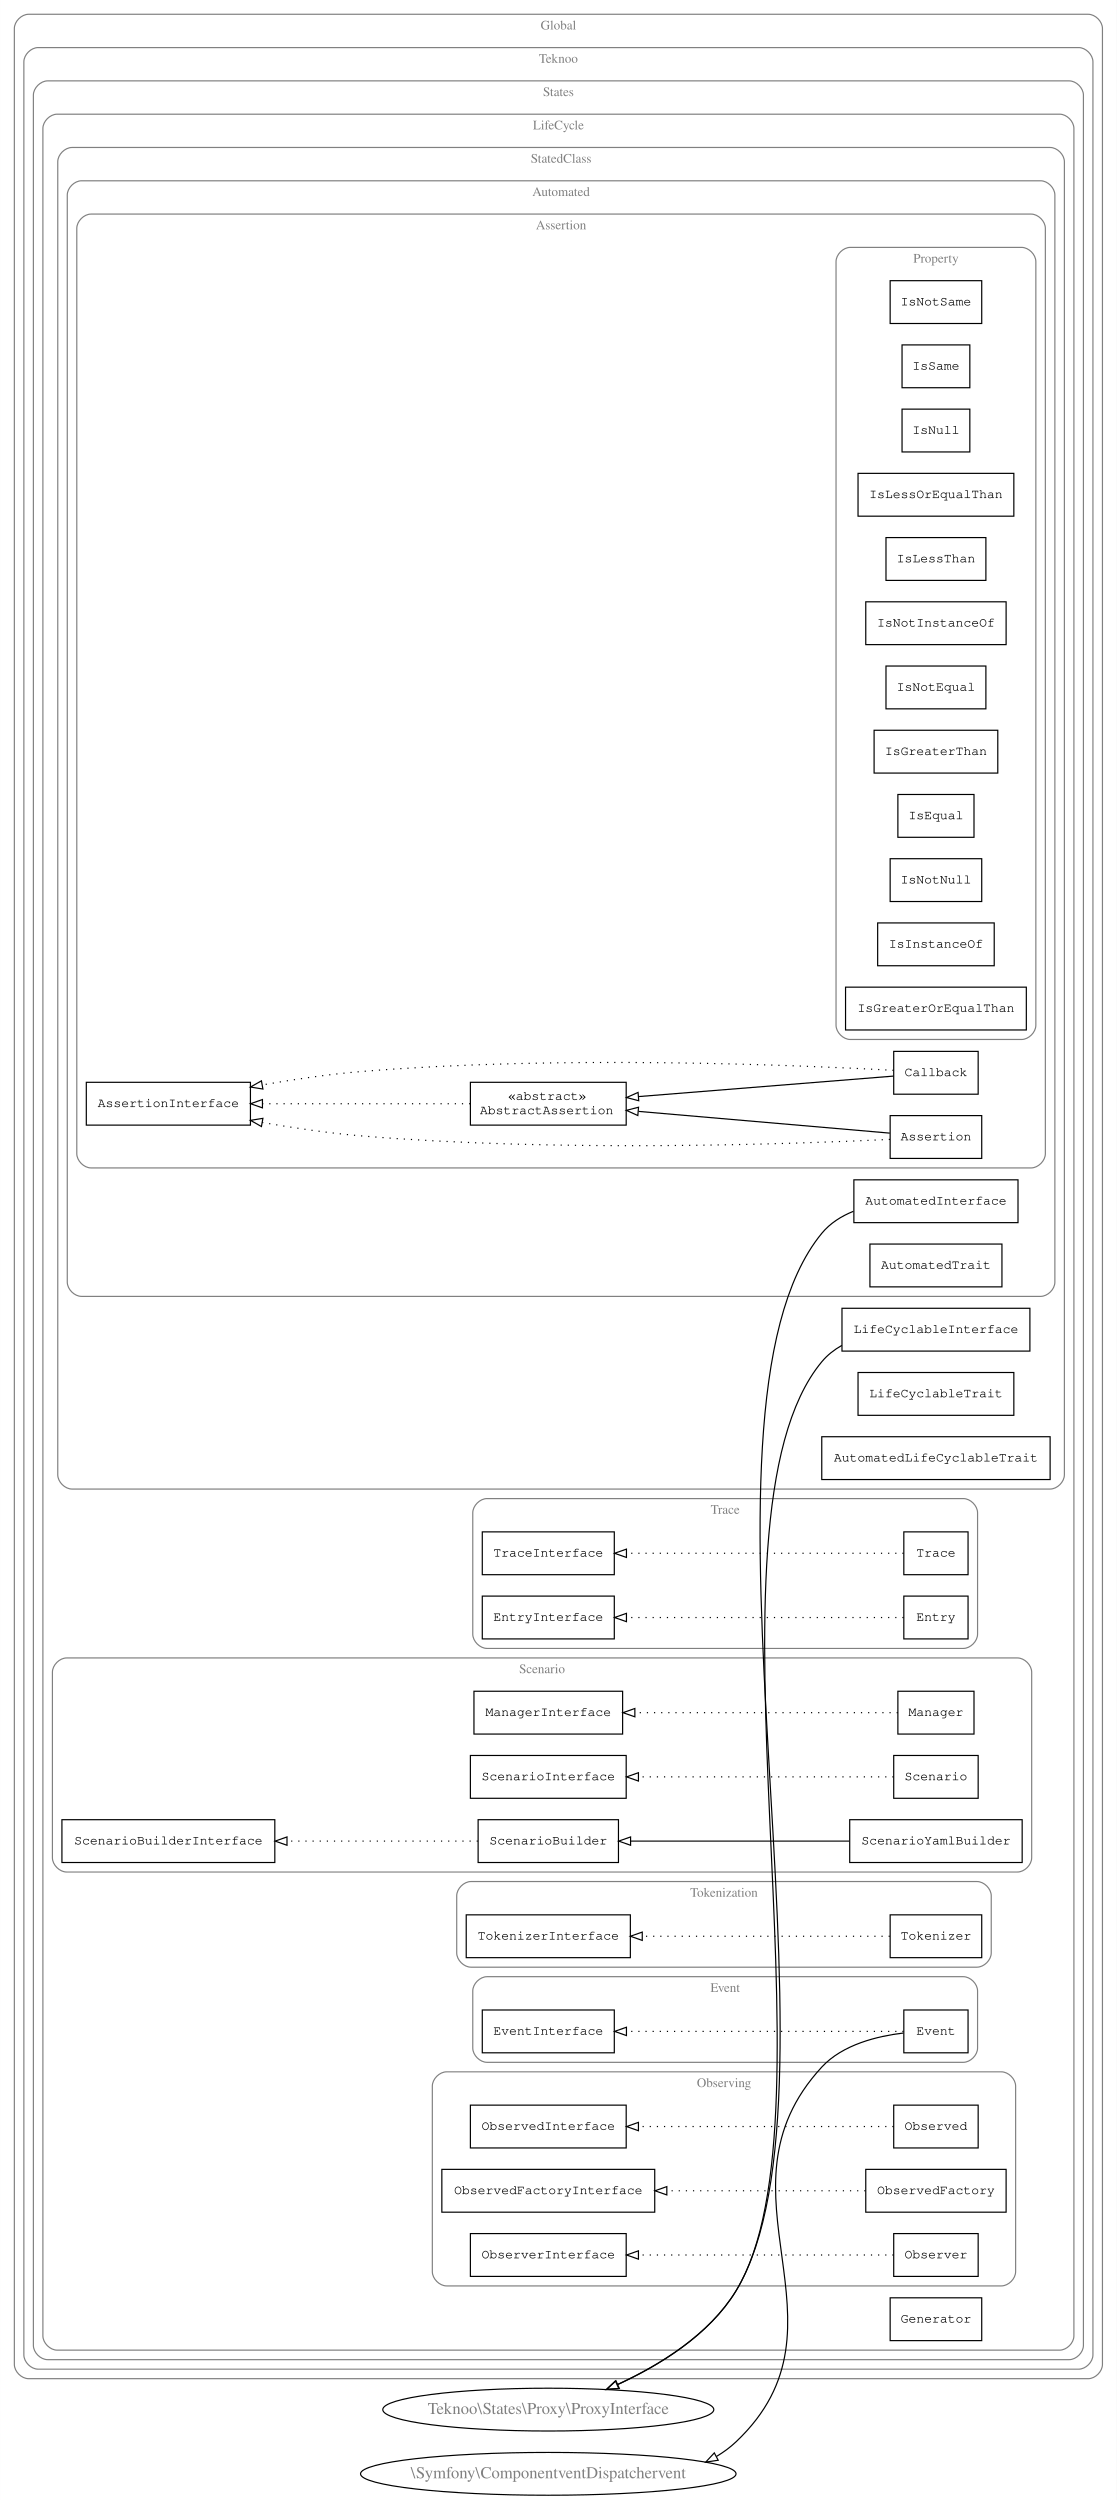
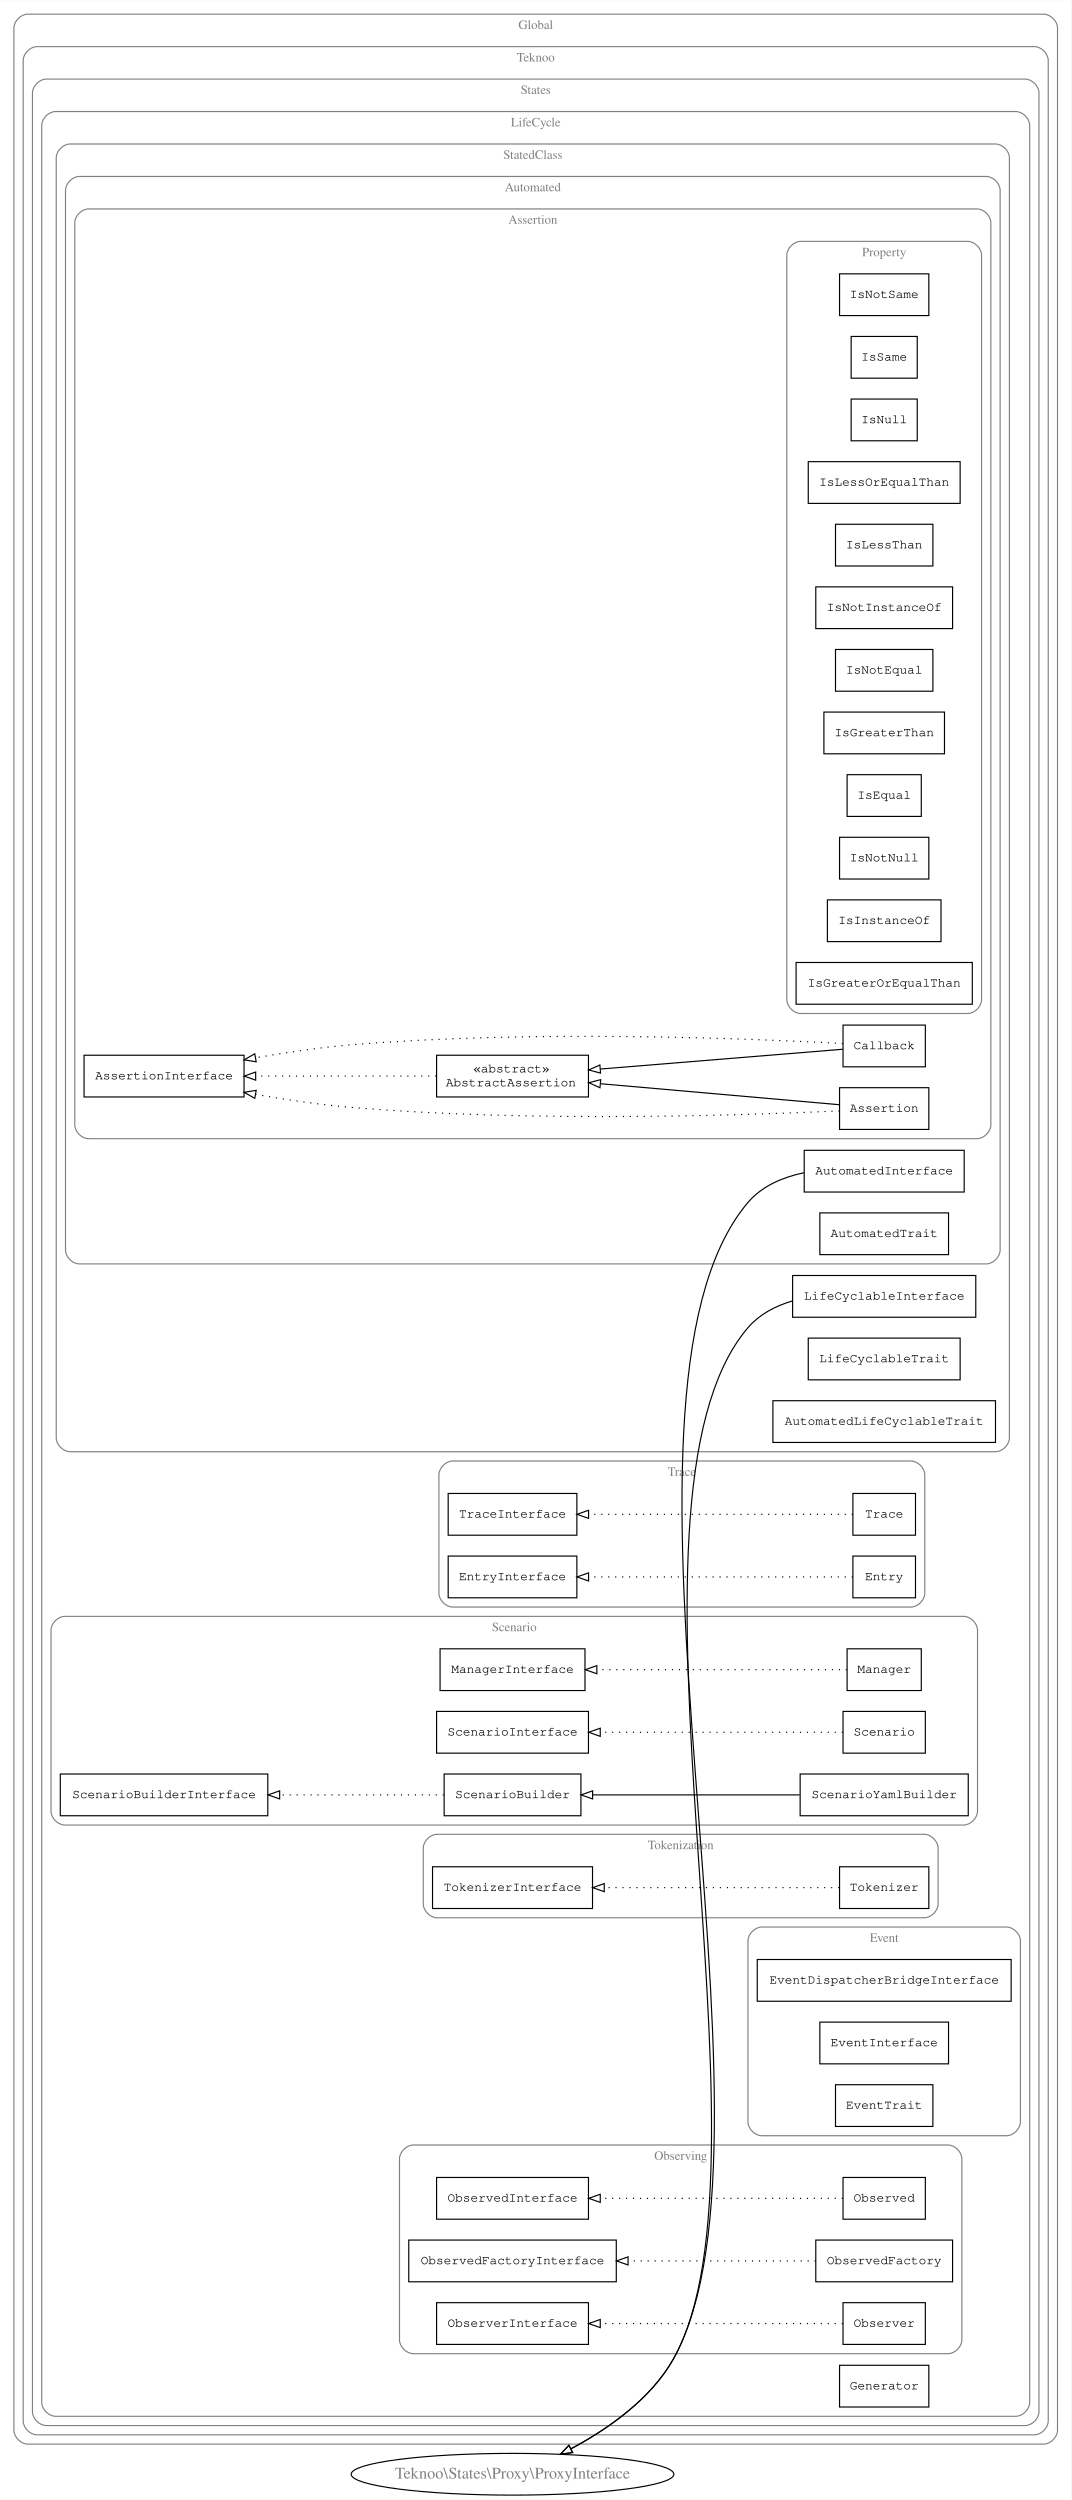
- <svg xmlns="http://www.w3.org/2000/svg" width="939pt" height="2102pt" viewBox="0.00 0.00 938.87 2102.00">
-   <g id="graph0" class="graph" transform="scale(1 1) rotate(0) translate(4 2098)">
-     <polygon fill="white" stroke="none" points="-4,4 -4,-2098 934.872,-2098 934.872,4 -4,4" />
+ <svg xmlns="http://www.w3.org/2000/svg" width="924pt" height="2156pt" viewBox="0.00 0.00 924.18 2156.00">
+   <g id="graph0" class="graph" transform="scale(1 1) rotate(0) translate(4 2152)">
+     <polygon fill="white" stroke="none" points="-4,4 -4,-2152 920.175,-2152 920.175,4 -4,4" />
    <g id="clust1" class="cluster">
-       <path fill="none" stroke="gray" d="M20,-98C20,-98 910.872,-98 910.872,-98 916.872,-98 922.872,-104 922.872,-110 922.872,-110 922.872,-2074 922.872,-2074 922.872,-2080 916.872,-2086 910.872,-2086 910.872,-2086 20,-2086 20,-2086 14,-2086 8,-2080 8,-2074 8,-2074 8,-110 8,-110 8,-104 14,-98 20,-98" />
-       <text text-anchor="middle" x="465.436" y="-2073.2" font-family="Times,serif" font-size="11.00" fill="gray">Global</text>
+       <path fill="none" stroke="gray" d="M20,-44C20,-44 896.175,-44 896.175,-44 902.175,-44 908.175,-50 908.175,-56 908.175,-56 908.175,-2128 908.175,-2128 908.175,-2134 902.175,-2140 896.175,-2140 896.175,-2140 20,-2140 20,-2140 14,-2140 8,-2134 8,-2128 8,-2128 8,-56 8,-56 8,-50 14,-44 20,-44" />
+       <text text-anchor="middle" x="458.088" y="-2127.2" font-family="Times,serif" font-size="11.00" fill="gray">Global</text>
    </g>
    <g id="clust2" class="cluster">
-       <path fill="none" stroke="gray" d="M28,-106C28,-106 902.872,-106 902.872,-106 908.872,-106 914.872,-112 914.872,-118 914.872,-118 914.872,-2046 914.872,-2046 914.872,-2052 908.872,-2058 902.872,-2058 902.872,-2058 28,-2058 28,-2058 22,-2058 16,-2052 16,-2046 16,-2046 16,-118 16,-118 16,-112 22,-106 28,-106" />
-       <text text-anchor="middle" x="465.436" y="-2045.2" font-family="Times,serif" font-size="11.00" fill="gray">Teknoo</text>
+       <path fill="none" stroke="gray" d="M28,-52C28,-52 888.175,-52 888.175,-52 894.175,-52 900.175,-58 900.175,-64 900.175,-64 900.175,-2100 900.175,-2100 900.175,-2106 894.175,-2112 888.175,-2112 888.175,-2112 28,-2112 28,-2112 22,-2112 16,-2106 16,-2100 16,-2100 16,-64 16,-64 16,-58 22,-52 28,-52" />
+       <text text-anchor="middle" x="458.088" y="-2099.2" font-family="Times,serif" font-size="11.00" fill="gray">Teknoo</text>
    </g>
    <g id="clust3" class="cluster">
-       <path fill="none" stroke="gray" d="M36,-114C36,-114 894.872,-114 894.872,-114 900.872,-114 906.872,-120 906.872,-126 906.872,-126 906.872,-2018 906.872,-2018 906.872,-2024 900.872,-2030 894.872,-2030 894.872,-2030 36,-2030 36,-2030 30,-2030 24,-2024 24,-2018 24,-2018 24,-126 24,-126 24,-120 30,-114 36,-114" />
-       <text text-anchor="middle" x="465.436" y="-2017.2" font-family="Times,serif" font-size="11.00" fill="gray">States</text>
+       <path fill="none" stroke="gray" d="M36,-60C36,-60 880.175,-60 880.175,-60 886.175,-60 892.175,-66 892.175,-72 892.175,-72 892.175,-2072 892.175,-2072 892.175,-2078 886.175,-2084 880.175,-2084 880.175,-2084 36,-2084 36,-2084 30,-2084 24,-2078 24,-2072 24,-2072 24,-72 24,-72 24,-66 30,-60 36,-60" />
+       <text text-anchor="middle" x="458.088" y="-2071.2" font-family="Times,serif" font-size="11.00" fill="gray">States</text>
    </g>
    <g id="clust4" class="cluster">
-       <path fill="none" stroke="gray" d="M44,-122C44,-122 886.872,-122 886.872,-122 892.872,-122 898.872,-128 898.872,-134 898.872,-134 898.872,-1990 898.872,-1990 898.872,-1996 892.872,-2002 886.872,-2002 886.872,-2002 44,-2002 44,-2002 38,-2002 32,-1996 32,-1990 32,-1990 32,-134 32,-134 32,-128 38,-122 44,-122" />
-       <text text-anchor="middle" x="465.436" y="-1989.2" font-family="Times,serif" font-size="11.00" fill="gray">LifeCycle</text>
+       <path fill="none" stroke="gray" d="M44,-68C44,-68 872.175,-68 872.175,-68 878.175,-68 884.175,-74 884.175,-80 884.175,-80 884.175,-2044 884.175,-2044 884.175,-2050 878.175,-2056 872.175,-2056 872.175,-2056 44,-2056 44,-2056 38,-2056 32,-2050 32,-2044 32,-2044 32,-80 32,-80 32,-74 38,-68 44,-68" />
+       <text text-anchor="middle" x="458.088" y="-2043.2" font-family="Times,serif" font-size="11.00" fill="gray">LifeCycle</text>
    </g>
    <g id="clust5" class="cluster">
-       <path fill="none" stroke="gray" d="M56.5,-846C56.5,-846 878.872,-846 878.872,-846 884.872,-846 890.872,-852 890.872,-858 890.872,-858 890.872,-1962 890.872,-1962 890.872,-1968 884.872,-1974 878.872,-1974 878.872,-1974 56.5,-1974 56.5,-1974 50.5,-1974 44.5,-1968 44.5,-1962 44.5,-1962 44.5,-858 44.5,-858 44.5,-852 50.5,-846 56.5,-846" />
-       <text text-anchor="middle" x="467.686" y="-1961.2" font-family="Times,serif" font-size="11.00" fill="gray">StatedClass</text>
+       <path fill="none" stroke="gray" d="M56.5,-900C56.5,-900 854.675,-900 854.675,-900 860.675,-900 866.675,-906 866.675,-912 866.675,-912 866.675,-2016 866.675,-2016 866.675,-2022 860.675,-2028 854.675,-2028 854.675,-2028 56.5,-2028 56.5,-2028 50.5,-2028 44.5,-2022 44.5,-2016 44.5,-2016 44.5,-912 44.5,-912 44.5,-906 50.5,-900 56.5,-900" />
+       <text text-anchor="middle" x="455.588" y="-2015.2" font-family="Times,serif" font-size="11.00" fill="gray">StatedClass</text>
    </g>
    <g id="clust6" class="cluster">
-       <path fill="none" stroke="gray" d="M64.5,-1008C64.5,-1008 870.872,-1008 870.872,-1008 876.872,-1008 882.872,-1014 882.872,-1020 882.872,-1020 882.872,-1934 882.872,-1934 882.872,-1940 876.872,-1946 870.872,-1946 870.872,-1946 64.5,-1946 64.5,-1946 58.5,-1946 52.5,-1940 52.5,-1934 52.5,-1934 52.5,-1020 52.5,-1020 52.5,-1014 58.5,-1008 64.5,-1008" />
-       <text text-anchor="middle" x="467.686" y="-1933.2" font-family="Times,serif" font-size="11.00" fill="gray">Automated</text>
+       <path fill="none" stroke="gray" d="M64.5,-1062C64.5,-1062 846.675,-1062 846.675,-1062 852.675,-1062 858.675,-1068 858.675,-1074 858.675,-1074 858.675,-1988 858.675,-1988 858.675,-1994 852.675,-2000 846.675,-2000 846.675,-2000 64.5,-2000 64.5,-2000 58.5,-2000 52.5,-1994 52.5,-1988 52.5,-1988 52.5,-1074 52.5,-1074 52.5,-1068 58.5,-1062 64.5,-1062" />
+       <text text-anchor="middle" x="455.588" y="-1987.2" font-family="Times,serif" font-size="11.00" fill="gray">Automated</text>
    </g>
    <g id="clust7" class="cluster">
-       <path fill="none" stroke="gray" d="M72.5,-1116C72.5,-1116 862.872,-1116 862.872,-1116 868.872,-1116 874.872,-1122 874.872,-1128 874.872,-1128 874.872,-1906 874.872,-1906 874.872,-1912 868.872,-1918 862.872,-1918 862.872,-1918 72.5,-1918 72.5,-1918 66.5,-1918 60.5,-1912 60.5,-1906 60.5,-1906 60.5,-1128 60.5,-1128 60.5,-1122 66.5,-1116 72.5,-1116" />
-       <text text-anchor="middle" x="467.686" y="-1905.2" font-family="Times,serif" font-size="11.00" fill="gray">Assertion</text>
+       <path fill="none" stroke="gray" d="M72.5,-1170C72.5,-1170 838.675,-1170 838.675,-1170 844.675,-1170 850.675,-1176 850.675,-1182 850.675,-1182 850.675,-1960 850.675,-1960 850.675,-1966 844.675,-1972 838.675,-1972 838.675,-1972 72.5,-1972 72.5,-1972 66.5,-1972 60.5,-1966 60.5,-1960 60.5,-1960 60.5,-1182 60.5,-1182 60.5,-1176 66.5,-1170 72.5,-1170" />
+       <text text-anchor="middle" x="455.588" y="-1959.2" font-family="Times,serif" font-size="11.00" fill="gray">Assertion</text>
    </g>
    <g id="clust8" class="cluster">
-       <path fill="none" stroke="gray" d="M710.872,-1224C710.872,-1224 854.872,-1224 854.872,-1224 860.872,-1224 866.872,-1230 866.872,-1236 866.872,-1236 866.872,-1878 866.872,-1878 866.872,-1884 860.872,-1890 854.872,-1890 854.872,-1890 710.872,-1890 710.872,-1890 704.872,-1890 698.872,-1884 698.872,-1878 698.872,-1878 698.872,-1236 698.872,-1236 698.872,-1230 704.872,-1224 710.872,-1224" />
-       <text text-anchor="middle" x="782.872" y="-1877.2" font-family="Times,serif" font-size="11.00" fill="gray">Property</text>
+       <path fill="none" stroke="gray" d="M686.675,-1278C686.675,-1278 830.675,-1278 830.675,-1278 836.675,-1278 842.675,-1284 842.675,-1290 842.675,-1290 842.675,-1932 842.675,-1932 842.675,-1938 836.675,-1944 830.675,-1944 830.675,-1944 686.675,-1944 686.675,-1944 680.675,-1944 674.675,-1938 674.675,-1932 674.675,-1932 674.675,-1290 674.675,-1290 674.675,-1284 680.675,-1278 686.675,-1278" />
+       <text text-anchor="middle" x="758.675" y="-1931.2" font-family="Times,serif" font-size="11.00" fill="gray">Property</text>
    </g>
    <g id="clust9" class="cluster">
-       <path fill="none" stroke="gray" d="M405.436,-712C405.436,-712 805.872,-712 805.872,-712 811.872,-712 817.872,-718 817.872,-724 817.872,-724 817.872,-826 817.872,-826 817.872,-832 811.872,-838 805.872,-838 805.872,-838 405.436,-838 405.436,-838 399.436,-838 393.436,-832 393.436,-826 393.436,-826 393.436,-724 393.436,-724 393.436,-718 399.436,-712 405.436,-712" />
-       <text text-anchor="middle" x="605.654" y="-825.2" font-family="Times,serif" font-size="11.00" fill="gray">Trace</text>
+       <path fill="none" stroke="gray" d="M386.588,-766C386.588,-766 781.675,-766 781.675,-766 787.675,-766 793.675,-772 793.675,-778 793.675,-778 793.675,-880 793.675,-880 793.675,-886 787.675,-892 781.675,-892 781.675,-892 386.588,-892 386.588,-892 380.588,-892 374.588,-886 374.588,-880 374.588,-880 374.588,-778 374.588,-778 374.588,-772 380.588,-766 386.588,-766" />
+       <text text-anchor="middle" x="584.131" y="-879.2" font-family="Times,serif" font-size="11.00" fill="gray">Trace</text>
    </g>
    <g id="clust10" class="cluster">
-       <path fill="none" stroke="gray" d="M52,-524C52,-524 851.372,-524 851.372,-524 857.372,-524 863.372,-530 863.372,-536 863.372,-536 863.372,-692 863.372,-692 863.372,-698 857.372,-704 851.372,-704 851.372,-704 52,-704 52,-704 46,-704 40,-698 40,-692 40,-692 40,-536 40,-536 40,-530 46,-524 52,-524" />
-       <text text-anchor="middle" x="451.686" y="-691.2" font-family="Times,serif" font-size="11.00" fill="gray">Scenario</text>
+       <path fill="none" stroke="gray" d="M52,-578C52,-578 827.175,-578 827.175,-578 833.175,-578 839.175,-584 839.175,-590 839.175,-590 839.175,-746 839.175,-746 839.175,-752 833.175,-758 827.175,-758 827.175,-758 52,-758 52,-758 46,-758 40,-752 40,-746 40,-746 40,-590 40,-590 40,-584 46,-578 52,-578" />
+       <text text-anchor="middle" x="439.588" y="-745.2" font-family="Times,serif" font-size="11.00" fill="gray">Scenario</text>
    </g>
    <g id="clust11" class="cluster">
-       <path fill="none" stroke="gray" d="M391.936,-444C391.936,-444 817.372,-444 817.372,-444 823.372,-444 829.372,-450 829.372,-456 829.372,-456 829.372,-504 829.372,-504 829.372,-510 823.372,-516 817.372,-516 817.372,-516 391.936,-516 391.936,-516 385.936,-516 379.936,-510 379.936,-504 379.936,-504 379.936,-456 379.936,-456 379.936,-450 385.936,-444 391.936,-444" />
-       <text text-anchor="middle" x="604.654" y="-503.2" font-family="Times,serif" font-size="11.00" fill="gray">Tokenization</text>
+       <path fill="none" stroke="gray" d="M373.088,-498C373.088,-498 793.175,-498 793.175,-498 799.175,-498 805.175,-504 805.175,-510 805.175,-510 805.175,-558 805.175,-558 805.175,-564 799.175,-570 793.175,-570 793.175,-570 373.088,-570 373.088,-570 367.088,-570 361.088,-564 361.088,-558 361.088,-558 361.088,-510 361.088,-510 361.088,-504 367.088,-498 373.088,-498" />
+       <text text-anchor="middle" x="583.131" y="-557.2" font-family="Times,serif" font-size="11.00" fill="gray">Tokenization</text>
    </g>
    <g id="clust12" class="cluster">
-       <path fill="none" stroke="gray" d="M405.436,-364C405.436,-364 805.872,-364 805.872,-364 811.872,-364 817.872,-370 817.872,-376 817.872,-376 817.872,-424 817.872,-424 817.872,-430 811.872,-436 805.872,-436 805.872,-436 405.436,-436 405.436,-436 399.436,-436 393.436,-430 393.436,-424 393.436,-424 393.436,-376 393.436,-376 393.436,-370 399.436,-364 405.436,-364" />
-       <text text-anchor="middle" x="605.654" y="-423.2" font-family="Times,serif" font-size="11.00" fill="gray">Event</text>
+       <path fill="none" stroke="gray" d="M653.175,-310C653.175,-310 864.175,-310 864.175,-310 870.175,-310 876.175,-316 876.175,-322 876.175,-322 876.175,-478 876.175,-478 876.175,-484 870.175,-490 864.175,-490 864.175,-490 653.175,-490 653.175,-490 647.175,-490 641.175,-484 641.175,-478 641.175,-478 641.175,-322 641.175,-322 641.175,-316 647.175,-310 653.175,-310" />
+       <text text-anchor="middle" x="758.675" y="-477.2" font-family="Times,serif" font-size="11.00" fill="gray">Event</text>
    </g>
    <g id="clust13" class="cluster">
-       <path fill="none" stroke="gray" d="M371.436,-176C371.436,-176 837.872,-176 837.872,-176 843.872,-176 849.872,-182 849.872,-188 849.872,-188 849.872,-344 849.872,-344 849.872,-350 843.872,-356 837.872,-356 837.872,-356 371.436,-356 371.436,-356 365.436,-356 359.436,-350 359.436,-344 359.436,-344 359.436,-188 359.436,-188 359.436,-182 365.436,-176 371.436,-176" />
-       <text text-anchor="middle" x="604.654" y="-343.2" font-family="Times,serif" font-size="11.00" fill="gray">Observing</text>
+       <path fill="none" stroke="gray" d="M352.588,-122C352.588,-122 813.675,-122 813.675,-122 819.675,-122 825.675,-128 825.675,-134 825.675,-134 825.675,-290 825.675,-290 825.675,-296 819.675,-302 813.675,-302 813.675,-302 352.588,-302 352.588,-302 346.588,-302 340.588,-296 340.588,-290 340.588,-290 340.588,-134 340.588,-134 340.588,-128 346.588,-122 352.588,-122" />
+       <text text-anchor="middle" x="583.131" y="-289.2" font-family="Times,serif" font-size="11.00" fill="gray">Observing</text>
    </g>
    <g id="node1" class="node">
-       <polygon fill="none" stroke="black" points="821.372,-1862 744.372,-1862 744.372,-1826 821.372,-1826 821.372,-1862" />
-       <text text-anchor="middle" x="782.872" y="-1841.2" font-family="Courier,monospace" font-size="11.00">IsNotSame</text>
+       <polygon fill="none" stroke="black" points="797.175,-1916 720.175,-1916 720.175,-1880 797.175,-1880 797.175,-1916" />
+       <text text-anchor="middle" x="758.675" y="-1895.2" font-family="Courier,monospace" font-size="11.00">IsNotSame</text>
    </g>
    <g id="node2" class="node">
-       <polygon fill="none" stroke="black" points="811.372,-1808 754.372,-1808 754.372,-1772 811.372,-1772 811.372,-1808" />
-       <text text-anchor="middle" x="782.872" y="-1787.2" font-family="Courier,monospace" font-size="11.00">IsSame</text>
+       <polygon fill="none" stroke="black" points="787.175,-1862 730.175,-1862 730.175,-1826 787.175,-1826 787.175,-1862" />
+       <text text-anchor="middle" x="758.675" y="-1841.2" font-family="Courier,monospace" font-size="11.00">IsSame</text>
    </g>
    <g id="node3" class="node">
-       <polygon fill="none" stroke="black" points="811.372,-1754 754.372,-1754 754.372,-1718 811.372,-1718 811.372,-1754" />
-       <text text-anchor="middle" x="782.872" y="-1733.2" font-family="Courier,monospace" font-size="11.00">IsNull</text>
+       <polygon fill="none" stroke="black" points="787.175,-1808 730.175,-1808 730.175,-1772 787.175,-1772 787.175,-1808" />
+       <text text-anchor="middle" x="758.675" y="-1787.2" font-family="Courier,monospace" font-size="11.00">IsNull</text>
    </g>
    <g id="node4" class="node">
-       <polygon fill="none" stroke="black" points="848.372,-1700 717.372,-1700 717.372,-1664 848.372,-1664 848.372,-1700" />
-       <text text-anchor="middle" x="782.872" y="-1679.2" font-family="Courier,monospace" font-size="11.00">IsLessOrEqualThan</text>
+       <polygon fill="none" stroke="black" points="824.175,-1754 693.175,-1754 693.175,-1718 824.175,-1718 824.175,-1754" />
+       <text text-anchor="middle" x="758.675" y="-1733.2" font-family="Courier,monospace" font-size="11.00">IsLessOrEqualThan</text>
    </g>
    <g id="node5" class="node">
-       <polygon fill="none" stroke="black" points="824.872,-1646 740.872,-1646 740.872,-1610 824.872,-1610 824.872,-1646" />
-       <text text-anchor="middle" x="782.872" y="-1625.2" font-family="Courier,monospace" font-size="11.00">IsLessThan</text>
+       <polygon fill="none" stroke="black" points="800.675,-1700 716.675,-1700 716.675,-1664 800.675,-1664 800.675,-1700" />
+       <text text-anchor="middle" x="758.675" y="-1679.2" font-family="Courier,monospace" font-size="11.00">IsLessThan</text>
    </g>
    <g id="node6" class="node">
-       <polygon fill="none" stroke="black" points="841.872,-1592 723.872,-1592 723.872,-1556 841.872,-1556 841.872,-1592" />
-       <text text-anchor="middle" x="782.872" y="-1571.2" font-family="Courier,monospace" font-size="11.00">IsNotInstanceOf</text>
+       <polygon fill="none" stroke="black" points="817.675,-1646 699.675,-1646 699.675,-1610 817.675,-1610 817.675,-1646" />
+       <text text-anchor="middle" x="758.675" y="-1625.2" font-family="Courier,monospace" font-size="11.00">IsNotInstanceOf</text>
    </g>
    <g id="node7" class="node">
-       <polygon fill="none" stroke="black" points="824.872,-1538 740.872,-1538 740.872,-1502 824.872,-1502 824.872,-1538" />
-       <text text-anchor="middle" x="782.872" y="-1517.2" font-family="Courier,monospace" font-size="11.00">IsNotEqual</text>
+       <polygon fill="none" stroke="black" points="800.675,-1592 716.675,-1592 716.675,-1556 800.675,-1556 800.675,-1592" />
+       <text text-anchor="middle" x="758.675" y="-1571.2" font-family="Courier,monospace" font-size="11.00">IsNotEqual</text>
    </g>
    <g id="node8" class="node">
-       <polygon fill="none" stroke="black" points="834.872,-1484 730.872,-1484 730.872,-1448 834.872,-1448 834.872,-1484" />
-       <text text-anchor="middle" x="782.872" y="-1463.2" font-family="Courier,monospace" font-size="11.00">IsGreaterThan</text>
+       <polygon fill="none" stroke="black" points="810.675,-1538 706.675,-1538 706.675,-1502 810.675,-1502 810.675,-1538" />
+       <text text-anchor="middle" x="758.675" y="-1517.2" font-family="Courier,monospace" font-size="11.00">IsGreaterThan</text>
    </g>
    <g id="node9" class="node">
-       <polygon fill="none" stroke="black" points="814.872,-1430 750.872,-1430 750.872,-1394 814.872,-1394 814.872,-1430" />
-       <text text-anchor="middle" x="782.872" y="-1409.2" font-family="Courier,monospace" font-size="11.00">IsEqual</text>
+       <polygon fill="none" stroke="black" points="790.675,-1484 726.675,-1484 726.675,-1448 790.675,-1448 790.675,-1484" />
+       <text text-anchor="middle" x="758.675" y="-1463.2" font-family="Courier,monospace" font-size="11.00">IsEqual</text>
    </g>
    <g id="node10" class="node">
-       <polygon fill="none" stroke="black" points="821.372,-1376 744.372,-1376 744.372,-1340 821.372,-1340 821.372,-1376" />
-       <text text-anchor="middle" x="782.872" y="-1355.2" font-family="Courier,monospace" font-size="11.00">IsNotNull</text>
+       <polygon fill="none" stroke="black" points="797.175,-1430 720.175,-1430 720.175,-1394 797.175,-1394 797.175,-1430" />
+       <text text-anchor="middle" x="758.675" y="-1409.2" font-family="Courier,monospace" font-size="11.00">IsNotNull</text>
    </g>
    <g id="node11" class="node">
-       <polygon fill="none" stroke="black" points="831.872,-1322 733.872,-1322 733.872,-1286 831.872,-1286 831.872,-1322" />
-       <text text-anchor="middle" x="782.872" y="-1301.2" font-family="Courier,monospace" font-size="11.00">IsInstanceOf</text>
+       <polygon fill="none" stroke="black" points="807.675,-1376 709.675,-1376 709.675,-1340 807.675,-1340 807.675,-1376" />
+       <text text-anchor="middle" x="758.675" y="-1355.2" font-family="Courier,monospace" font-size="11.00">IsInstanceOf</text>
    </g>
    <g id="node12" class="node">
-       <polygon fill="none" stroke="black" points="858.872,-1268 706.872,-1268 706.872,-1232 858.872,-1232 858.872,-1268" />
-       <text text-anchor="middle" x="782.872" y="-1247.2" font-family="Courier,monospace" font-size="11.00">IsGreaterOrEqualThan</text>
+       <polygon fill="none" stroke="black" points="834.675,-1322 682.675,-1322 682.675,-1286 834.675,-1286 834.675,-1322" />
+       <text text-anchor="middle" x="758.675" y="-1301.2" font-family="Courier,monospace" font-size="11.00">IsGreaterOrEqualThan</text>
    </g>
    <g id="node13" class="node">
-       <polygon fill="none" stroke="black" points="818.372,-1214 747.372,-1214 747.372,-1178 818.372,-1178 818.372,-1214" />
-       <text text-anchor="middle" x="782.872" y="-1193.2" font-family="Courier,monospace" font-size="11.00">Callback</text>
+       <polygon fill="none" stroke="black" points="794.175,-1268 723.175,-1268 723.175,-1232 794.175,-1232 794.175,-1268" />
+       <text text-anchor="middle" x="758.675" y="-1247.2" font-family="Courier,monospace" font-size="11.00">Callback</text>
    </g>
    <g id="node14" class="node">
-       <polygon fill="none" stroke="black" points="522.436,-1188 391.436,-1188 391.436,-1152 522.436,-1152 522.436,-1188" />
-       <text text-anchor="start" x="422.936" y="-1173.2" font-family="Courier,monospace" font-size="11.00">«abstract»</text>
-       <text text-anchor="start" x="399.436" y="-1161.2" font-family="Courier,monospace" font-size="11.00">AbstractAssertion</text>
+       <polygon fill="none" stroke="black" points="503.588,-1242 372.588,-1242 372.588,-1206 503.588,-1206 503.588,-1242" />
+       <text text-anchor="start" x="404.088" y="-1227.2" font-family="Courier,monospace" font-size="11.00">«abstract»</text>
+       <text text-anchor="start" x="380.588" y="-1215.2" font-family="Courier,monospace" font-size="11.00">AbstractAssertion</text>
    </g>
    <g id="edge1" class="edge">
-       <path fill="none" stroke="black" d="M747.205,-1193.22C696.362,-1189.14 600.308,-1181.43 532.877,-1176.01" />
-       <polygon fill="none" stroke="black" points="532.977,-1172.51 522.729,-1175.2 532.417,-1179.49 532.977,-1172.51" />
+       <path fill="none" stroke="black" d="M722.974,-1247.17C673.146,-1243.1 580.076,-1235.51 514.098,-1230.12" />
+       <polygon fill="none" stroke="black" points="514.004,-1226.6 503.753,-1229.28 513.435,-1233.58 514.004,-1226.6" />
    </g>
    <g id="node16" class="node">
-       <polygon fill="none" stroke="black" points="206.5,-1188 68.5,-1188 68.5,-1152 206.5,-1152 206.5,-1188" />
-       <text text-anchor="middle" x="137.5" y="-1167.2" font-family="Courier,monospace" font-size="11.00">AssertionInterface</text>
+       <polygon fill="none" stroke="black" points="206.5,-1242 68.5,-1242 68.5,-1206 206.5,-1206 206.5,-1242" />
+       <text text-anchor="middle" x="137.5" y="-1221.2" font-family="Courier,monospace" font-size="11.00">AssertionInterface</text>
    </g>
    <g id="edge2" class="edge">
-       <path fill="none" stroke="black" stroke-dasharray="1,5" d="M747.244,-1198.09C667.824,-1202.45 466.5,-1210.99 299,-1197 271.909,-1194.74 242.512,-1190.36 216.369,-1185.78" />
-       <polygon fill="none" stroke="black" points="216.98,-1182.34 206.52,-1184.02 215.747,-1189.23 216.98,-1182.34" />
+       <path fill="none" stroke="black" stroke-dasharray="1,5" d="M723.07,-1252.09C646.483,-1256.27 456.916,-1264.19 299,-1251 271.909,-1248.74 242.512,-1244.36 216.369,-1239.78" />
+       <polygon fill="none" stroke="black" points="216.98,-1236.34 206.52,-1238.02 215.747,-1243.23 216.98,-1236.34" />
    </g>
    <g id="edge3" class="edge">
-       <path fill="none" stroke="black" stroke-dasharray="1,5" d="M391.315,-1170C340.821,-1170 270.441,-1170 216.757,-1170" />
-       <polygon fill="none" stroke="black" points="216.595,-1166.5 206.595,-1170 216.595,-1173.5 216.595,-1166.5" />
+       <path fill="none" stroke="black" stroke-dasharray="1,5" d="M372.299,-1224C326.582,-1224 265.102,-1224 216.661,-1224" />
+       <polygon fill="none" stroke="black" points="216.533,-1220.5 206.533,-1224 216.533,-1227.5 216.533,-1220.5" />
    </g>
    <g id="node15" class="node">
-       <polygon fill="none" stroke="black" points="821.372,-1160 744.372,-1160 744.372,-1124 821.372,-1124 821.372,-1160" />
-       <text text-anchor="middle" x="782.872" y="-1139.2" font-family="Courier,monospace" font-size="11.00">Assertion</text>
+       <polygon fill="none" stroke="black" points="797.175,-1214 720.175,-1214 720.175,-1178 797.175,-1178 797.175,-1214" />
+       <text text-anchor="middle" x="758.675" y="-1193.2" font-family="Courier,monospace" font-size="11.00">Assertion</text>
    </g>
    <g id="edge4" class="edge">
-       <path fill="none" stroke="black" d="M744.078,-1145.27C692.512,-1149.72 598.98,-1157.81 532.91,-1163.52" />
-       <polygon fill="none" stroke="black" points="532.214,-1160.07 522.552,-1164.41 532.816,-1167.04 532.214,-1160.07" />
+       <path fill="none" stroke="black" d="M719.878,-1199.32C669.343,-1203.76 578.643,-1211.73 514.002,-1217.42" />
+       <polygon fill="none" stroke="black" points="513.517,-1213.95 503.862,-1218.31 514.13,-1220.92 513.517,-1213.95" />
    </g>
    <g id="edge5" class="edge">
-       <path fill="none" stroke="black" stroke-dasharray="1,5" d="M744.215,-1139.98C662.802,-1136.06 464.397,-1129.01 299,-1143 271.912,-1145.29 242.515,-1149.67 216.371,-1154.25" />
-       <polygon fill="none" stroke="black" points="215.75,-1150.81 206.522,-1156.01 216.982,-1157.7 215.75,-1150.81" />
+       <path fill="none" stroke="black" stroke-dasharray="1,5" d="M720.128,-1194C641.718,-1190.28 454.918,-1183.81 299,-1197 271.912,-1199.29 242.515,-1203.68 216.371,-1208.25" />
+       <polygon fill="none" stroke="black" points="215.751,-1204.81 206.522,-1210.01 216.982,-1211.7 215.751,-1204.81" />
    </g>
    <g id="node17" class="node">
-       <polygon fill="none" stroke="black" points="851.872,-1106 713.872,-1106 713.872,-1070 851.872,-1070 851.872,-1106" />
-       <text text-anchor="middle" x="782.872" y="-1085.2" font-family="Courier,monospace" font-size="11.00">AutomatedInterface</text>
+       <polygon fill="none" stroke="black" points="827.675,-1160 689.675,-1160 689.675,-1124 827.675,-1124 827.675,-1160" />
+       <text text-anchor="middle" x="758.675" y="-1139.2" font-family="Courier,monospace" font-size="11.00">AutomatedInterface</text>
    </g>
    <g id="node45" class="node">
-       <ellipse fill="none" stroke="black" cx="456.936" cy="-72" rx="139.175" ry="18" />
-       <text text-anchor="middle" x="456.936" y="-68.3" font-family="Times,serif" font-size="14.00" fill="gray">Teknoo\States\Proxy\ProxyInterface</text>
-     </g>
-     <g id="edge18" class="edge">
-       <path fill="none" stroke="black" d="M713.465,-1079.53C703.253,-1075.41 693.835,-1069.48 686.872,-1061 561.114,-907.803 717.139,-341.781 614.872,-172 592.454,-134.783 550.281,-109.071 515.295,-93.048" />
-       <polygon fill="none" stroke="black" points="516.668,-89.828 506.107,-88.983 513.836,-96.23 516.668,-89.828" />
+       <ellipse fill="none" stroke="black" cx="438.088" cy="-18" rx="139.175" ry="18" />
+       <text text-anchor="middle" x="438.088" y="-14.3" font-family="Times,serif" font-size="14.00" fill="gray">Teknoo\States\Proxy\ProxyInterface</text>
+     </g>
+     <g id="edge16" class="edge">
+       <path fill="none" stroke="black" d="M689.497,-1140.64C671.252,-1136.82 653.264,-1129.25 641.175,-1115 497.544,-945.709 684.405,-312.399 577.175,-118 557.657,-82.616 519.685,-56.532 488.492,-39.892" />
+       <polygon fill="none" stroke="black" points="489.968,-36.715 479.477,-35.24 486.758,-42.936 489.968,-36.715" />
    </g>
    <g id="node18" class="node">
-       <polygon fill="none" stroke="black" points="838.372,-1052 727.372,-1052 727.372,-1016 838.372,-1016 838.372,-1052" />
-       <text text-anchor="middle" x="782.872" y="-1031.2" font-family="Courier,monospace" font-size="11.00">AutomatedTrait</text>
+       <polygon fill="none" stroke="black" points="814.175,-1106 703.175,-1106 703.175,-1070 814.175,-1070 814.175,-1106" />
+       <text text-anchor="middle" x="758.675" y="-1085.2" font-family="Courier,monospace" font-size="11.00">AutomatedTrait</text>
    </g>
    <g id="node19" class="node">
-       <polygon fill="none" stroke="black" points="861.872,-998 703.872,-998 703.872,-962 861.872,-962 861.872,-998" />
-       <text text-anchor="middle" x="782.872" y="-977.2" font-family="Courier,monospace" font-size="11.00">LifeCyclableInterface</text>
-     </g>
-     <g id="edge19" class="edge">
-       <path fill="none" stroke="black" d="M703.794,-966.81C697.389,-963.201 691.582,-958.673 686.872,-953 575.538,-818.902 705.63,-320.797 614.872,-172 592.171,-134.781 549.797,-109.015 514.798,-92.968" />
-       <polygon fill="none" stroke="black" points="516.172,-89.749 505.611,-88.898 513.336,-96.149 516.172,-89.749" />
+       <polygon fill="none" stroke="black" points="837.675,-1052 679.675,-1052 679.675,-1016 837.675,-1016 837.675,-1052" />
+       <text text-anchor="middle" x="758.675" y="-1031.2" font-family="Courier,monospace" font-size="11.00">LifeCyclableInterface</text>
+     </g>
+     <g id="edge17" class="edge">
+       <path fill="none" stroke="black" d="M679.591,-1030.08C664.919,-1025.76 651.093,-1018.6 641.175,-1007 512.45,-856.467 673.512,-291.06 577.175,-118 557.52,-82.692 519.557,-56.602 488.402,-39.941" />
+       <polygon fill="none" stroke="black" points="489.889,-36.77 479.399,-35.283 486.672,-42.987 489.889,-36.77" />
    </g>
    <g id="node20" class="node">
-       <polygon fill="none" stroke="black" points="848.372,-944 717.372,-944 717.372,-908 848.372,-908 848.372,-944" />
-       <text text-anchor="middle" x="782.872" y="-923.2" font-family="Courier,monospace" font-size="11.00">LifeCyclableTrait</text>
+       <polygon fill="none" stroke="black" points="824.175,-998 693.175,-998 693.175,-962 824.175,-962 824.175,-998" />
+       <text text-anchor="middle" x="758.675" y="-977.2" font-family="Courier,monospace" font-size="11.00">LifeCyclableTrait</text>
    </g>
    <g id="node21" class="node">
-       <polygon fill="none" stroke="black" points="878.872,-890 686.872,-890 686.872,-854 878.872,-854 878.872,-890" />
-       <text text-anchor="middle" x="782.872" y="-869.2" font-family="Courier,monospace" font-size="11.00">AutomatedLifeCyclableTrait</text>
+       <polygon fill="none" stroke="black" points="854.675,-944 662.675,-944 662.675,-908 854.675,-908 854.675,-944" />
+       <text text-anchor="middle" x="758.675" y="-923.2" font-family="Courier,monospace" font-size="11.00">AutomatedLifeCyclableTrait</text>
    </g>
    <g id="node22" class="node">
-       <polygon fill="none" stroke="black" points="809.872,-810 755.872,-810 755.872,-774 809.872,-774 809.872,-810" />
-       <text text-anchor="middle" x="782.872" y="-789.2" font-family="Courier,monospace" font-size="11.00">Trace</text>
+       <polygon fill="none" stroke="black" points="785.675,-864 731.675,-864 731.675,-828 785.675,-828 785.675,-864" />
+       <text text-anchor="middle" x="758.675" y="-843.2" font-family="Courier,monospace" font-size="11.00">Trace</text>
    </g>
    <g id="node24" class="node">
-       <polygon fill="none" stroke="black" points="512.436,-810 401.436,-810 401.436,-774 512.436,-774 512.436,-810" />
-       <text text-anchor="middle" x="456.936" y="-789.2" font-family="Courier,monospace" font-size="11.00">TraceInterface</text>
+       <polygon fill="none" stroke="black" points="493.588,-864 382.588,-864 382.588,-828 493.588,-828 493.588,-864" />
+       <text text-anchor="middle" x="438.088" y="-843.2" font-family="Courier,monospace" font-size="11.00">TraceInterface</text>
    </g>
    <g id="edge6" class="edge">
-       <path fill="none" stroke="black" stroke-dasharray="1,5" d="M755.637,-792C705.391,-792 594.241,-792 522.882,-792" />
-       <polygon fill="none" stroke="black" points="522.654,-788.5 512.654,-792 522.654,-795.5 522.654,-788.5" />
+       <path fill="none" stroke="black" stroke-dasharray="1,5" d="M731.604,-846C682.241,-846 573.811,-846 503.731,-846" />
+       <polygon fill="none" stroke="black" points="503.681,-842.5 493.681,-846 503.681,-849.5 503.681,-842.5" />
    </g>
    <g id="node23" class="node">
-       <polygon fill="none" stroke="black" points="809.872,-756 755.872,-756 755.872,-720 809.872,-720 809.872,-756" />
-       <text text-anchor="middle" x="782.872" y="-735.2" font-family="Courier,monospace" font-size="11.00">Entry</text>
+       <polygon fill="none" stroke="black" points="785.675,-810 731.675,-810 731.675,-774 785.675,-774 785.675,-810" />
+       <text text-anchor="middle" x="758.675" y="-789.2" font-family="Courier,monospace" font-size="11.00">Entry</text>
    </g>
    <g id="node25" class="node">
-       <polygon fill="none" stroke="black" points="512.436,-756 401.436,-756 401.436,-720 512.436,-720 512.436,-756" />
-       <text text-anchor="middle" x="456.936" y="-735.2" font-family="Courier,monospace" font-size="11.00">EntryInterface</text>
+       <polygon fill="none" stroke="black" points="493.588,-810 382.588,-810 382.588,-774 493.588,-774 493.588,-810" />
+       <text text-anchor="middle" x="438.088" y="-789.2" font-family="Courier,monospace" font-size="11.00">EntryInterface</text>
    </g>
    <g id="edge7" class="edge">
-       <path fill="none" stroke="black" stroke-dasharray="1,5" d="M755.637,-738C705.391,-738 594.241,-738 522.882,-738" />
-       <polygon fill="none" stroke="black" points="522.654,-734.5 512.654,-738 522.654,-741.5 522.654,-734.5" />
+       <path fill="none" stroke="black" stroke-dasharray="1,5" d="M731.604,-792C682.241,-792 573.811,-792 503.731,-792" />
+       <polygon fill="none" stroke="black" points="503.681,-788.5 493.681,-792 503.681,-795.5 503.681,-788.5" />
    </g>
    <g id="node26" class="node">
-       <polygon fill="none" stroke="black" points="814.872,-676 750.872,-676 750.872,-640 814.872,-640 814.872,-676" />
-       <text text-anchor="middle" x="782.872" y="-655.2" font-family="Courier,monospace" font-size="11.00">Manager</text>
+       <polygon fill="none" stroke="black" points="790.675,-730 726.675,-730 726.675,-694 790.675,-694 790.675,-730" />
+       <text text-anchor="middle" x="758.675" y="-709.2" font-family="Courier,monospace" font-size="11.00">Manager</text>
    </g>
    <g id="node32" class="node">
-       <polygon fill="none" stroke="black" points="519.436,-676 394.436,-676 394.436,-640 519.436,-640 519.436,-676" />
-       <text text-anchor="middle" x="456.936" y="-655.2" font-family="Courier,monospace" font-size="11.00">ManagerInterface</text>
+       <polygon fill="none" stroke="black" points="500.588,-730 375.588,-730 375.588,-694 500.588,-694 500.588,-730" />
+       <text text-anchor="middle" x="438.088" y="-709.2" font-family="Courier,monospace" font-size="11.00">ManagerInterface</text>
    </g>
    <g id="edge8" class="edge">
-       <path fill="none" stroke="black" stroke-dasharray="1,5" d="M750.812,-658C700.352,-658 599.264,-658 530.108,-658" />
-       <polygon fill="none" stroke="black" points="529.721,-654.5 519.721,-658 529.721,-661.5 529.721,-654.5" />
+       <path fill="none" stroke="black" stroke-dasharray="1,5" d="M726.548,-712C676.955,-712 578.709,-712 510.986,-712" />
+       <polygon fill="none" stroke="black" points="510.808,-708.5 500.808,-712 510.808,-715.5 510.808,-708.5" />
    </g>
    <g id="node27" class="node">
-       <polygon fill="none" stroke="black" points="818.372,-622 747.372,-622 747.372,-586 818.372,-586 818.372,-622" />
-       <text text-anchor="middle" x="782.872" y="-601.2" font-family="Courier,monospace" font-size="11.00">Scenario</text>
+       <polygon fill="none" stroke="black" points="794.175,-676 723.175,-676 723.175,-640 794.175,-640 794.175,-676" />
+       <text text-anchor="middle" x="758.675" y="-655.2" font-family="Courier,monospace" font-size="11.00">Scenario</text>
    </g>
    <g id="node31" class="node">
-       <polygon fill="none" stroke="black" points="522.436,-622 391.436,-622 391.436,-586 522.436,-586 522.436,-622" />
-       <text text-anchor="middle" x="456.936" y="-601.2" font-family="Courier,monospace" font-size="11.00">ScenarioInterface</text>
+       <polygon fill="none" stroke="black" points="503.588,-676 372.588,-676 372.588,-640 503.588,-640 503.588,-676" />
+       <text text-anchor="middle" x="438.088" y="-655.2" font-family="Courier,monospace" font-size="11.00">ScenarioInterface</text>
    </g>
    <g id="edge9" class="edge">
-       <path fill="none" stroke="black" stroke-dasharray="1,5" d="M747.205,-604C696.362,-604 600.308,-604 532.877,-604" />
-       <polygon fill="none" stroke="black" points="532.729,-600.5 522.729,-604 532.729,-607.5 532.729,-600.5" />
+       <path fill="none" stroke="black" stroke-dasharray="1,5" d="M722.974,-658C673.146,-658 580.076,-658 514.098,-658" />
+       <polygon fill="none" stroke="black" points="513.753,-654.5 503.753,-658 513.753,-661.5 513.753,-654.5" />
    </g>
    <g id="node28" class="node">
-       <polygon fill="none" stroke="black" points="515.936,-568 397.936,-568 397.936,-532 515.936,-532 515.936,-568" />
-       <text text-anchor="middle" x="456.936" y="-547.2" font-family="Courier,monospace" font-size="11.00">ScenarioBuilder</text>
+       <polygon fill="none" stroke="black" points="497.088,-622 379.088,-622 379.088,-586 497.088,-586 497.088,-622" />
+       <text text-anchor="middle" x="438.088" y="-601.2" font-family="Courier,monospace" font-size="11.00">ScenarioBuilder</text>
    </g>
    <g id="node30" class="node">
-       <polygon fill="none" stroke="black" points="227,-568 48,-568 48,-532 227,-532 227,-568" />
-       <text text-anchor="middle" x="137.5" y="-547.2" font-family="Courier,monospace" font-size="11.00">ScenarioBuilderInterface</text>
+       <polygon fill="none" stroke="black" points="227,-622 48,-622 48,-586 227,-586 227,-622" />
+       <text text-anchor="middle" x="137.5" y="-601.2" font-family="Courier,monospace" font-size="11.00">ScenarioBuilderInterface</text>
    </g>
    <g id="edge10" class="edge">
-       <path fill="none" stroke="black" stroke-dasharray="1,5" d="M397.713,-550C352.902,-550 289.934,-550 237.281,-550" />
-       <polygon fill="none" stroke="black" points="237.237,-546.5 227.237,-550 237.237,-553.5 237.237,-546.5" />
+       <path fill="none" stroke="black" stroke-dasharray="1,5" d="M378.808,-604C338.647,-604 284.277,-604 237.411,-604" />
+       <polygon fill="none" stroke="black" points="237.224,-600.5 227.224,-604 237.224,-607.5 237.224,-600.5" />
    </g>
    <g id="node29" class="node">
-       <polygon fill="none" stroke="black" points="855.372,-568 710.372,-568 710.372,-532 855.372,-532 855.372,-568" />
-       <text text-anchor="middle" x="782.872" y="-547.2" font-family="Courier,monospace" font-size="11.00">ScenarioYamlBuilder</text>
+       <polygon fill="none" stroke="black" points="831.175,-622 686.175,-622 686.175,-586 831.175,-586 831.175,-622" />
+       <text text-anchor="middle" x="758.675" y="-601.2" font-family="Courier,monospace" font-size="11.00">ScenarioYamlBuilder</text>
    </g>
    <g id="edge11" class="edge">
-       <path fill="none" stroke="black" d="M709.98,-550C655.171,-550 580.184,-550 526.274,-550" />
-       <polygon fill="none" stroke="black" points="526.124,-546.5 516.124,-550 526.124,-553.5 526.124,-546.5" />
+       <path fill="none" stroke="black" d="M685.781,-604C632.358,-604 559.94,-604 507.395,-604" />
+       <polygon fill="none" stroke="black" points="507.162,-600.5 497.162,-604 507.162,-607.5 507.162,-600.5" />
    </g>
    <g id="node33" class="node">
-       <polygon fill="none" stroke="black" points="821.372,-488 744.372,-488 744.372,-452 821.372,-452 821.372,-488" />
-       <text text-anchor="middle" x="782.872" y="-467.2" font-family="Courier,monospace" font-size="11.00">Tokenizer</text>
+       <polygon fill="none" stroke="black" points="797.175,-542 720.175,-542 720.175,-506 797.175,-506 797.175,-542" />
+       <text text-anchor="middle" x="758.675" y="-521.2" font-family="Courier,monospace" font-size="11.00">Tokenizer</text>
    </g>
    <g id="node34" class="node">
-       <polygon fill="none" stroke="black" points="525.936,-488 387.936,-488 387.936,-452 525.936,-452 525.936,-488" />
-       <text text-anchor="middle" x="456.936" y="-467.2" font-family="Courier,monospace" font-size="11.00">TokenizerInterface</text>
+       <polygon fill="none" stroke="black" points="507.088,-542 369.088,-542 369.088,-506 507.088,-506 507.088,-542" />
+       <text text-anchor="middle" x="438.088" y="-521.2" font-family="Courier,monospace" font-size="11.00">TokenizerInterface</text>
    </g>
    <g id="edge12" class="edge">
-       <path fill="none" stroke="black" stroke-dasharray="1,5" d="M744.078,-470C693.384,-470 602.129,-470 536.282,-470" />
-       <polygon fill="none" stroke="black" points="535.942,-466.5 525.942,-470 535.942,-473.5 535.942,-466.5" />
+       <path fill="none" stroke="black" stroke-dasharray="1,5" d="M719.878,-524C670.204,-524 581.72,-524 517.326,-524" />
+       <polygon fill="none" stroke="black" points="517.208,-520.5 507.208,-524 517.208,-527.5 517.208,-520.5" />
    </g>
    <g id="node35" class="node">
-       <polygon fill="none" stroke="black" points="809.872,-408 755.872,-408 755.872,-372 809.872,-372 809.872,-408" />
-       <text text-anchor="middle" x="782.872" y="-387.2" font-family="Courier,monospace" font-size="11.00">Event</text>
+       <polygon fill="none" stroke="black" points="868.175,-462 649.175,-462 649.175,-426 868.175,-426 868.175,-462" />
+       <text text-anchor="middle" x="758.675" y="-441.2" font-family="Courier,monospace" font-size="11.00">EventDispatcherBridgeInterface</text>
    </g>
    <g id="node36" class="node">
-       <polygon fill="none" stroke="black" points="512.436,-408 401.436,-408 401.436,-372 512.436,-372 512.436,-408" />
-       <text text-anchor="middle" x="456.936" y="-387.2" font-family="Courier,monospace" font-size="11.00">EventInterface</text>
+       <polygon fill="none" stroke="black" points="814.175,-408 703.175,-408 703.175,-372 814.175,-372 814.175,-408" />
+       <text text-anchor="middle" x="758.675" y="-387.2" font-family="Courier,monospace" font-size="11.00">EventInterface</text>
+     </g>
+     <g id="node37" class="node">
+       <polygon fill="none" stroke="black" points="800.675,-354 716.675,-354 716.675,-318 800.675,-318 800.675,-354" />
+       <text text-anchor="middle" x="758.675" y="-333.2" font-family="Courier,monospace" font-size="11.00">EventTrait</text>
+     </g>
+     <g id="node38" class="node">
+       <polygon fill="none" stroke="black" points="794.175,-274 723.175,-274 723.175,-238 794.175,-238 794.175,-274" />
+       <text text-anchor="middle" x="758.675" y="-253.2" font-family="Courier,monospace" font-size="11.00">Observed</text>
+     </g>
+     <g id="node43" class="node">
+       <polygon fill="none" stroke="black" points="503.588,-274 372.588,-274 372.588,-238 503.588,-238 503.588,-274" />
+       <text text-anchor="middle" x="438.088" y="-253.2" font-family="Courier,monospace" font-size="11.00">ObservedInterface</text>
+     </g>
+     <g id="edge13" class="edge">
+       <path fill="none" stroke="black" stroke-dasharray="1,5" d="M722.974,-256C673.146,-256 580.076,-256 514.098,-256" />
+       <polygon fill="none" stroke="black" points="513.753,-252.5 503.753,-256 513.753,-259.5 513.753,-252.5" />
+     </g>
+     <g id="node39" class="node">
+       <polygon fill="none" stroke="black" points="817.675,-220 699.675,-220 699.675,-184 817.675,-184 817.675,-220" />
+       <text text-anchor="middle" x="758.675" y="-199.2" font-family="Courier,monospace" font-size="11.00">ObservedFactory</text>
+     </g>
+     <g id="node41" class="node">
+       <polygon fill="none" stroke="black" points="527.588,-220 348.588,-220 348.588,-184 527.588,-184 527.588,-220" />
+       <text text-anchor="middle" x="438.088" y="-199.2" font-family="Courier,monospace" font-size="11.00">ObservedFactoryInterface</text>
    </g>
    <g id="edge14" class="edge">
-       <path fill="none" stroke="black" stroke-dasharray="1,5" d="M755.637,-390C705.391,-390 594.241,-390 522.882,-390" />
-       <polygon fill="none" stroke="black" points="522.654,-386.5 512.654,-390 522.654,-393.5 522.654,-386.5" />
+       <path fill="none" stroke="black" stroke-dasharray="1,5" d="M699.612,-202C654.509,-202 590.918,-202 537.854,-202" />
+       <polygon fill="none" stroke="black" points="537.733,-198.5 527.733,-202 537.733,-205.5 537.733,-198.5" />
+     </g>
+     <g id="node40" class="node">
+       <polygon fill="none" stroke="black" points="794.175,-166 723.175,-166 723.175,-130 794.175,-130 794.175,-166" />
+       <text text-anchor="middle" x="758.675" y="-145.2" font-family="Courier,monospace" font-size="11.00">Observer</text>
+     </g>
+     <g id="node42" class="node">
+       <polygon fill="none" stroke="black" points="503.588,-166 372.588,-166 372.588,-130 503.588,-130 503.588,-166" />
+       <text text-anchor="middle" x="438.088" y="-145.2" font-family="Courier,monospace" font-size="11.00">ObserverInterface</text>
+     </g>
+     <g id="edge15" class="edge">
+       <path fill="none" stroke="black" stroke-dasharray="1,5" d="M722.974,-148C673.146,-148 580.076,-148 514.098,-148" />
+       <polygon fill="none" stroke="black" points="513.753,-144.5 503.753,-148 513.753,-151.5 513.753,-144.5" />
    </g>
    <g id="node44" class="node">
-       <ellipse fill="none" stroke="black" cx="456.936" cy="-18" rx="157.872" ry="18" />
-       <text text-anchor="middle" x="456.936" y="-14.3" font-family="Times,serif" font-size="14.00" fill="gray">\Symfony\ComponentventDispatchervent</text>
-     </g>
-     <g id="edge13" class="edge">
-       <path fill="none" stroke="black" d="M755.543,-388.64C734.051,-386.096 704.458,-379.074 686.872,-360 589.528,-254.416 719.141,-143.752 614.872,-45 609.815,-40.21 604.233,-36.102 598.278,-32.587" />
-       <polygon fill="none" stroke="black" points="599.783,-29.424 589.306,-27.852 596.516,-35.614 599.783,-29.424" />
-     </g>
-     <g id="node37" class="node">
-       <polygon fill="none" stroke="black" points="818.372,-328 747.372,-328 747.372,-292 818.372,-292 818.372,-328" />
-       <text text-anchor="middle" x="782.872" y="-307.2" font-family="Courier,monospace" font-size="11.00">Observed</text>
-     </g>
-     <g id="node42" class="node">
-       <polygon fill="none" stroke="black" points="522.436,-328 391.436,-328 391.436,-292 522.436,-292 522.436,-328" />
-       <text text-anchor="middle" x="456.936" y="-307.2" font-family="Courier,monospace" font-size="11.00">ObservedInterface</text>
-     </g>
-     <g id="edge15" class="edge">
-       <path fill="none" stroke="black" stroke-dasharray="1,5" d="M747.205,-310C696.362,-310 600.308,-310 532.877,-310" />
-       <polygon fill="none" stroke="black" points="532.729,-306.5 522.729,-310 532.729,-313.5 532.729,-306.5" />
-     </g>
-     <g id="node38" class="node">
-       <polygon fill="none" stroke="black" points="841.872,-274 723.872,-274 723.872,-238 841.872,-238 841.872,-274" />
-       <text text-anchor="middle" x="782.872" y="-253.2" font-family="Courier,monospace" font-size="11.00">ObservedFactory</text>
-     </g>
-     <g id="node40" class="node">
-       <polygon fill="none" stroke="black" points="546.436,-274 367.436,-274 367.436,-238 546.436,-238 546.436,-274" />
-       <text text-anchor="middle" x="456.936" y="-253.2" font-family="Courier,monospace" font-size="11.00">ObservedFactoryInterface</text>
-     </g>
-     <g id="edge16" class="edge">
-       <path fill="none" stroke="black" stroke-dasharray="1,5" d="M723.585,-256C677.199,-256 611.241,-256 556.654,-256" />
-       <polygon fill="none" stroke="black" points="556.601,-252.5 546.601,-256 556.601,-259.5 556.601,-252.5" />
-     </g>
-     <g id="node39" class="node">
-       <polygon fill="none" stroke="black" points="818.372,-220 747.372,-220 747.372,-184 818.372,-184 818.372,-220" />
-       <text text-anchor="middle" x="782.872" y="-199.2" font-family="Courier,monospace" font-size="11.00">Observer</text>
-     </g>
-     <g id="node41" class="node">
-       <polygon fill="none" stroke="black" points="522.436,-220 391.436,-220 391.436,-184 522.436,-184 522.436,-220" />
-       <text text-anchor="middle" x="456.936" y="-199.2" font-family="Courier,monospace" font-size="11.00">ObserverInterface</text>
-     </g>
-     <g id="edge17" class="edge">
-       <path fill="none" stroke="black" stroke-dasharray="1,5" d="M747.205,-202C696.362,-202 600.308,-202 532.877,-202" />
-       <polygon fill="none" stroke="black" points="532.729,-198.5 522.729,-202 532.729,-205.5 532.729,-198.5" />
-     </g>
-     <g id="node43" class="node">
-       <polygon fill="none" stroke="black" points="821.372,-166 744.372,-166 744.372,-130 821.372,-130 821.372,-166" />
-       <text text-anchor="middle" x="782.872" y="-145.2" font-family="Courier,monospace" font-size="11.00">Generator</text>
+       <polygon fill="none" stroke="black" points="797.175,-112 720.175,-112 720.175,-76 797.175,-76 797.175,-112" />
+       <text text-anchor="middle" x="758.675" y="-91.2" font-family="Courier,monospace" font-size="11.00">Generator</text>
    </g>
  </g>
</svg>
